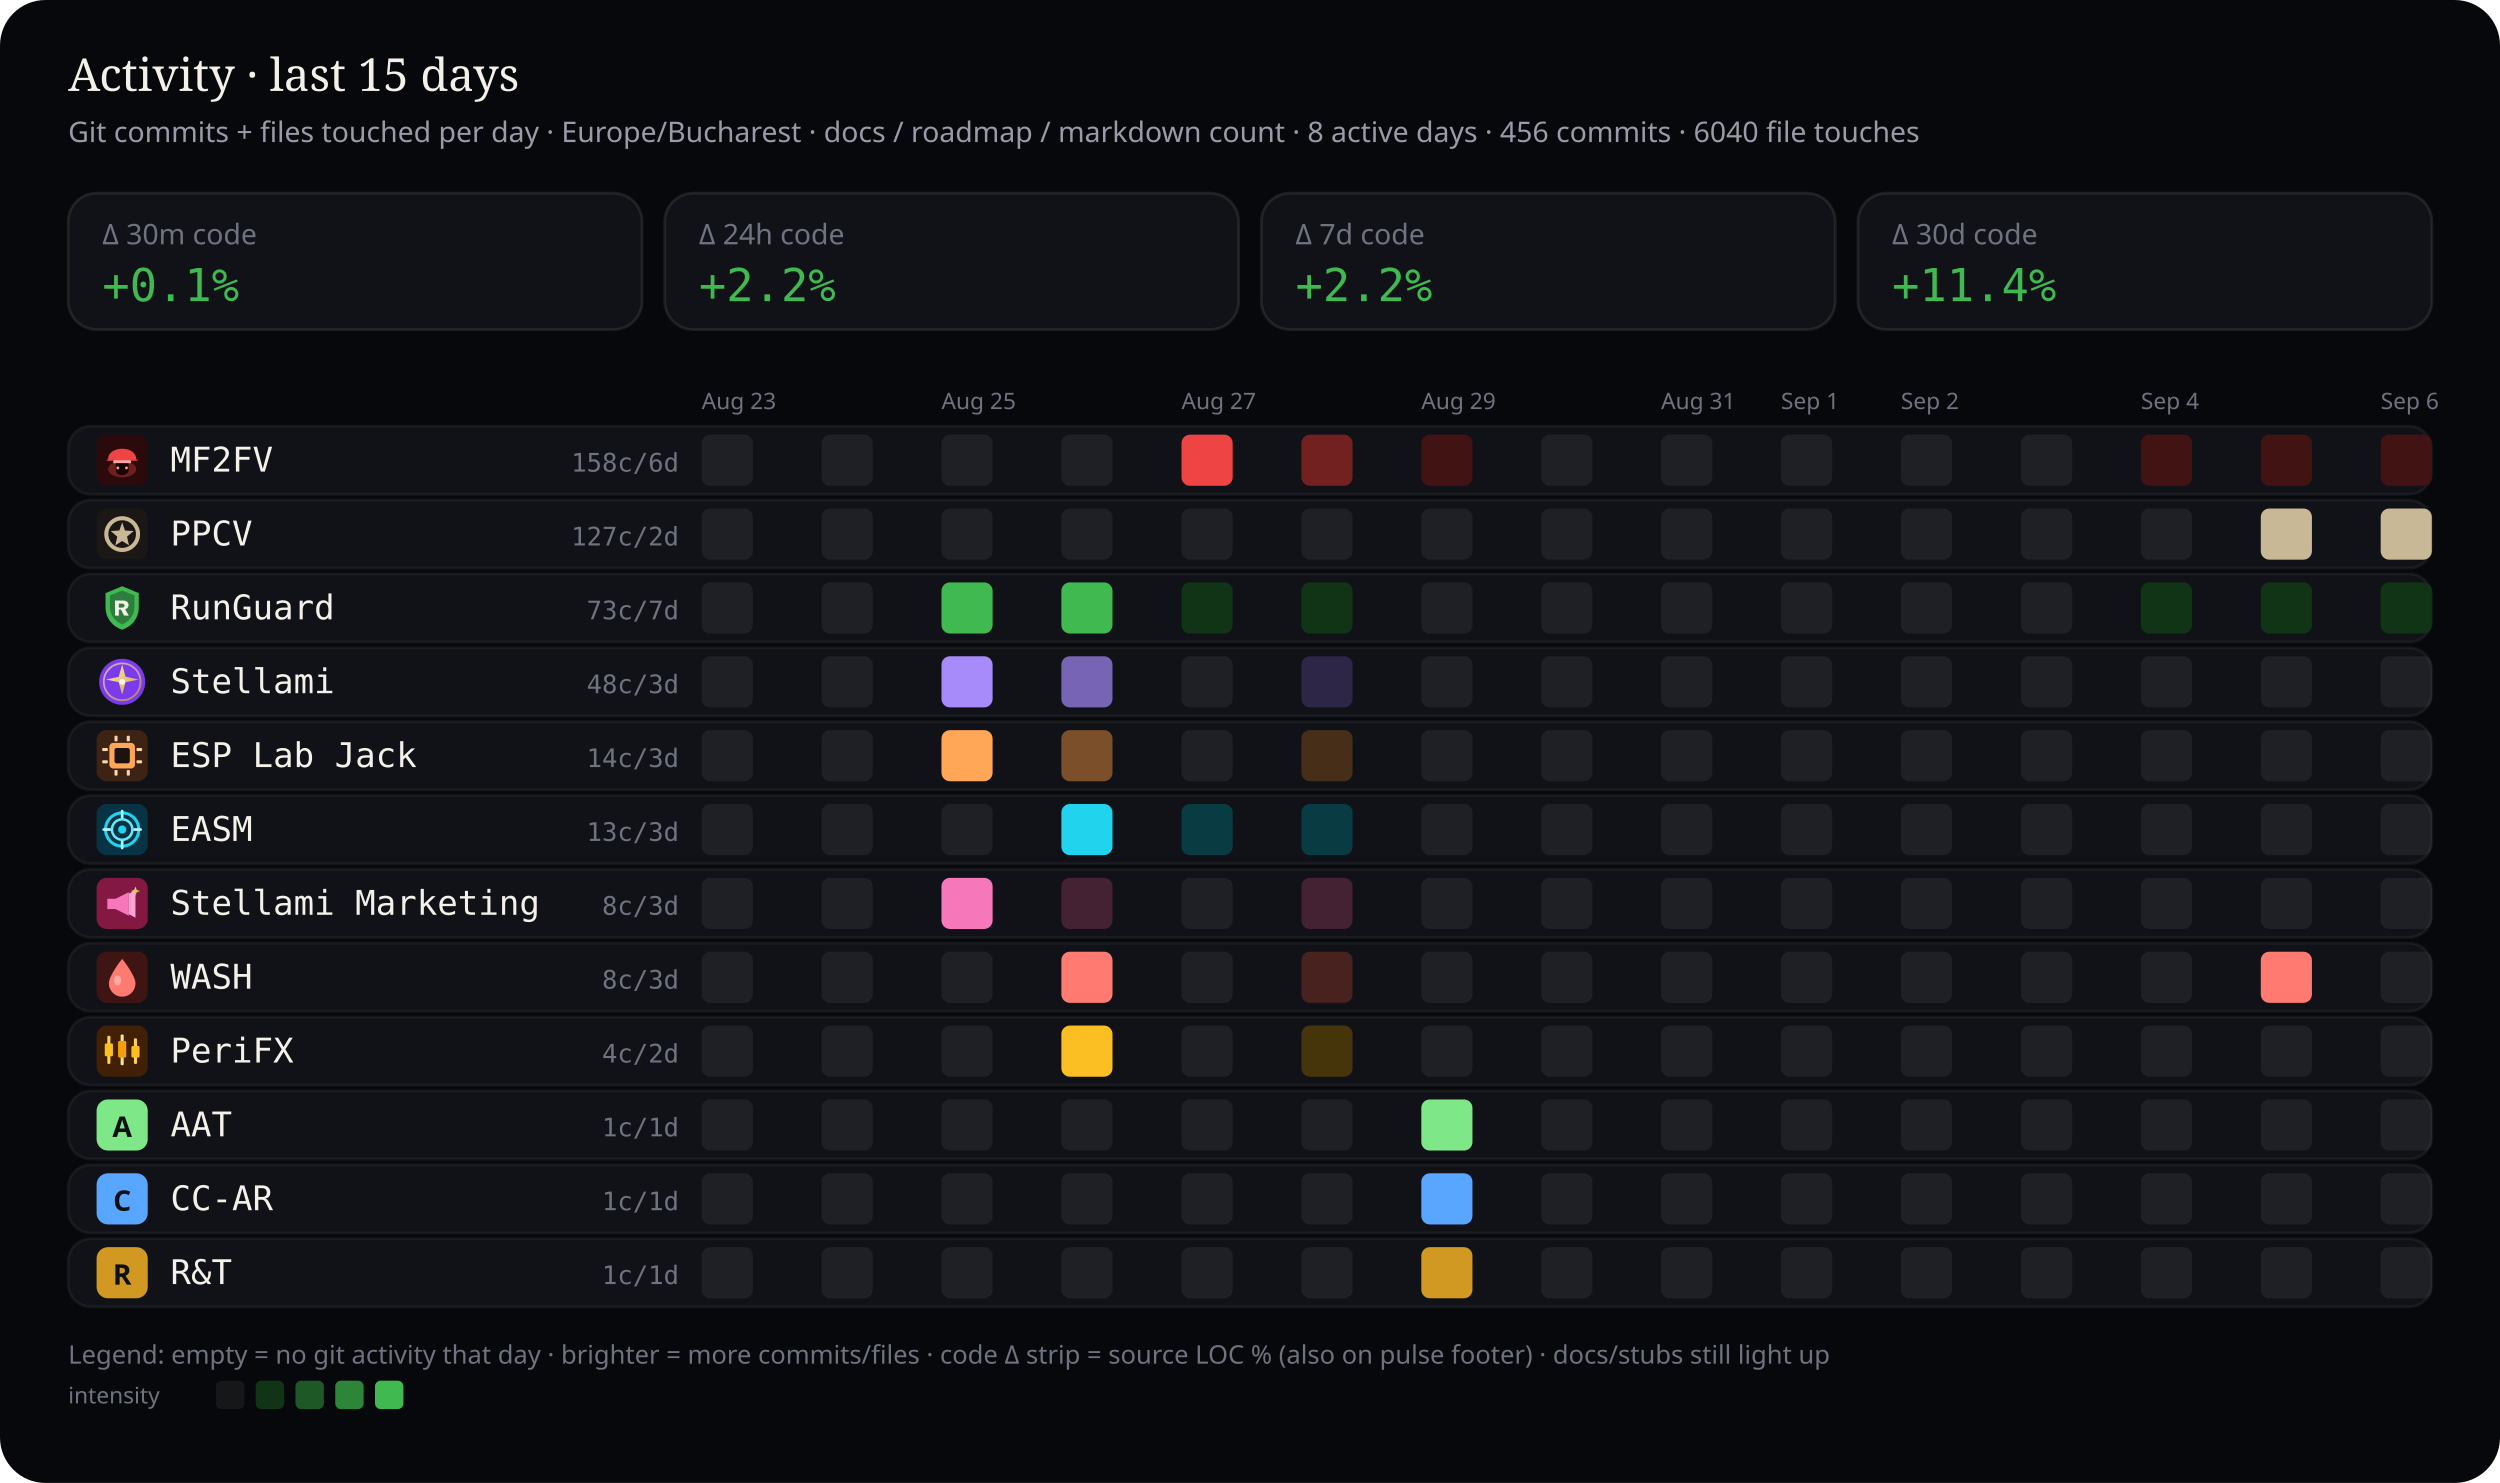
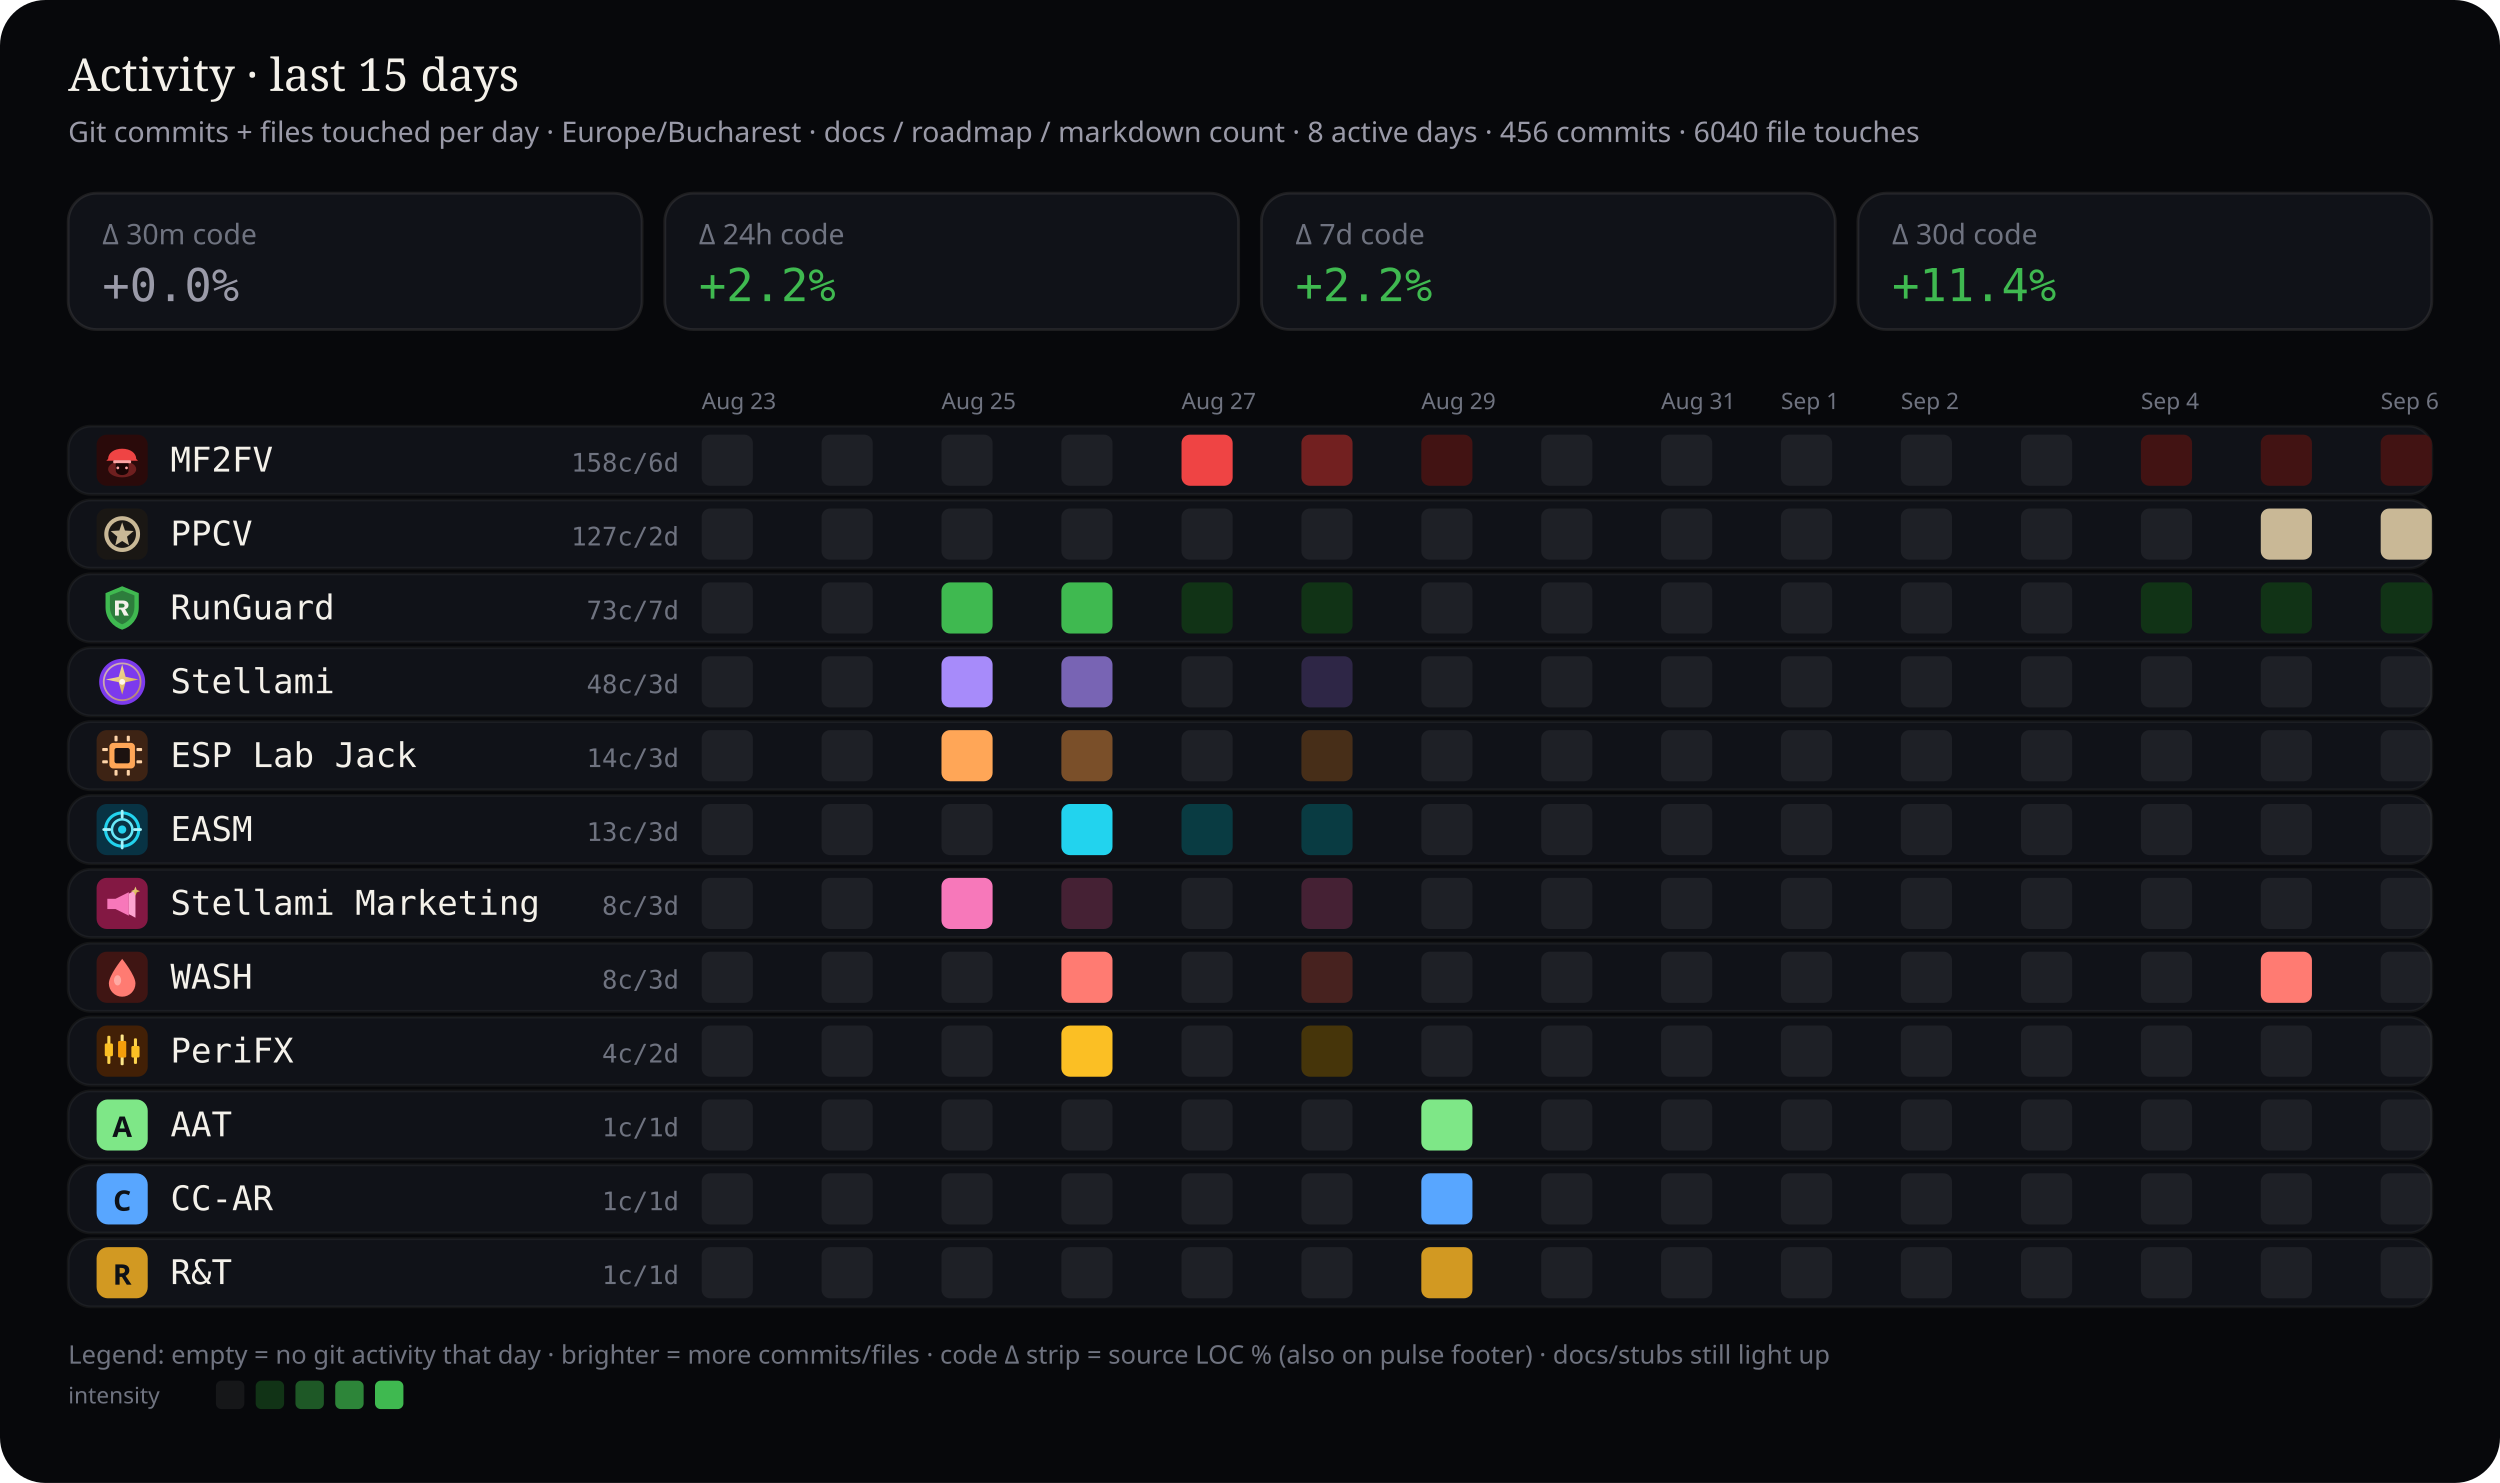
<svg xmlns="http://www.w3.org/2000/svg" viewBox="0 0 880 522" width="880" height="522" role="img" aria-label="Work activity last 15 days by stream — commits and files touched">
  <rect width="880" height="522" rx="16" fill="#07080b" />
  <text x="24" y="32" fill="#f4f1ea" font-size="16" font-family="ui-serif, Georgia, serif">Activity · last 15 days</text>
  <text x="24" y="50" fill="#9a9aa8" font-size="10" font-family="ui-sans-serif, system-ui, sans-serif">Git commits + files touched per day · Europe/Bucharest · docs / roadmap / markdown count · 8 active days · 456 commits · 6040 file touches</text>
  <defs>
    <clipPath id="wc-stream-label">
      <rect x="60.0" y="0" width="132.5" height="522" />
    </clipPath>
  </defs>
  <rect x="24" y="68" width="202" height="48" rx="10" fill="#101218" stroke="rgba(232,228,214,0.10)" />
  <text x="36" y="86" fill="#6f7380" font-size="10" font-family="ui-sans-serif, system-ui, sans-serif">Δ 30m code</text>
-   <text x="36" y="106" fill="#3fb950" font-size="16" font-family="ui-monospace, SFMono-Regular, monospace">+0.1%</text>
+   <text x="36" y="106" fill="#9a9aa8" font-size="16" font-family="ui-monospace, SFMono-Regular, monospace">+0.0%</text>
  <rect x="234" y="68" width="202" height="48" rx="10" fill="#101218" stroke="rgba(232,228,214,0.10)" />
  <text x="246" y="86" fill="#6f7380" font-size="10" font-family="ui-sans-serif, system-ui, sans-serif">Δ 24h code</text>
  <text x="246" y="106" fill="#3fb950" font-size="16" font-family="ui-monospace, SFMono-Regular, monospace">+2.2%</text>
  <rect x="444" y="68" width="202" height="48" rx="10" fill="#101218" stroke="rgba(232,228,214,0.10)" />
  <text x="456" y="86" fill="#6f7380" font-size="10" font-family="ui-sans-serif, system-ui, sans-serif">Δ 7d code</text>
  <text x="456" y="106" fill="#3fb950" font-size="16" font-family="ui-monospace, SFMono-Regular, monospace">+2.2%</text>
  <rect x="654" y="68" width="202" height="48" rx="10" fill="#101218" stroke="rgba(232,228,214,0.10)" />
  <text x="666" y="86" fill="#6f7380" font-size="10" font-family="ui-sans-serif, system-ui, sans-serif">Δ 30d code</text>
  <text x="666" y="106" fill="#3fb950" font-size="16" font-family="ui-monospace, SFMono-Regular, monospace">+11.4%</text>
  <text x="247.0" y="144" fill="#6f7380" font-size="8" font-family="ui-sans-serif, system-ui, sans-serif">Aug 23</text>
  <text x="331.4" y="144" fill="#6f7380" font-size="8" font-family="ui-sans-serif, system-ui, sans-serif">Aug 25</text>
  <text x="415.9" y="144" fill="#6f7380" font-size="8" font-family="ui-sans-serif, system-ui, sans-serif">Aug 27</text>
  <text x="500.3" y="144" fill="#6f7380" font-size="8" font-family="ui-sans-serif, system-ui, sans-serif">Aug 29</text>
  <text x="584.7" y="144" fill="#6f7380" font-size="8" font-family="ui-sans-serif, system-ui, sans-serif">Aug 31</text>
  <text x="626.9" y="144" fill="#6f7380" font-size="8" font-family="ui-sans-serif, system-ui, sans-serif">Sep 1</text>
  <text x="669.1" y="144" fill="#6f7380" font-size="8" font-family="ui-sans-serif, system-ui, sans-serif">Sep 2</text>
  <text x="753.6" y="144" fill="#6f7380" font-size="8" font-family="ui-sans-serif, system-ui, sans-serif">Sep 4</text>
  <text x="838.0" y="144" fill="#6f7380" font-size="8" font-family="ui-sans-serif, system-ui, sans-serif">Sep 6</text>
  <rect x="24" y="150" width="832" height="24" rx="8" fill="#101218" stroke="rgba(232,228,214,0.06)" />
  <g id="stream_logo_mf2fv" class="stream_logo" data-stream="mf2fv" transform="translate(34.0,153.0) scale(0.9)" opacity="1.0">
    <rect width="20" height="20" rx="4" fill="#2a0a0a" />
    <ellipse cx="10" cy="13.5" rx="5.5" ry="3.2" fill="#ef4444" opacity=".35" />
    <path fill="#ef4444" d="M4.5 9.5 C4.5 7.2 6.8 5.5 10 5.5 S15.5 7.2 15.5 9.5 L16.2 10.2 H3.8 Z" />
    <rect x="6.5" y="10" width="7" height="1.2" rx="0.4" fill="#fca5a5" />
    <path fill="#1a0505" d="M7.5 11.2 h5 v2.8 c0 1-1.1 1.8-2.5 1.8 s-2.5-.8-2.5-1.8 v-2.8z" />
    <circle cx="8.3" cy="13" r="0.55" fill="#fca5a5" />
    <circle cx="11.7" cy="13" r="0.55" fill="#fca5a5" />
  </g>
  <use class="stream_logo" data-stream="mf2fv" href="#stream_logo_mf2fv" x="34.0" y="153.0" width="18" height="18" opacity="0" />
  <text x="60" y="166" fill="#f4f1ea" font-size="12" font-family="ui-monospace, SFMono-Regular, monospace" clip-path="url(#wc-stream-label)">MF2FV</text>
  <text x="239" y="166" fill="#6f7380" font-size="9" text-anchor="end" font-family="ui-monospace, SFMono-Regular, monospace">158c/6d</text>
  <rect x="247.0" y="153.0" width="18.0" height="18.0" rx="3" fill="rgba(255,255,255,0.06)" />
  <rect x="289.2" y="153.0" width="18.0" height="18.0" rx="3" fill="rgba(255,255,255,0.06)" />
  <rect x="331.4" y="153.0" width="18.0" height="18.0" rx="3" fill="rgba(255,255,255,0.06)" />
  <rect x="373.6" y="153.0" width="18.0" height="18.0" rx="3" fill="rgba(255,255,255,0.06)" />
  <rect x="415.9" y="153.0" width="18.0" height="18.0" rx="3" fill="#ef4444" />
  <rect x="458.1" y="153.0" width="18.0" height="18.0" rx="3" fill="#722020" />
  <rect x="500.3" y="153.0" width="18.0" height="18.0" rx="3" fill="#421313" />
  <rect x="542.5" y="153.0" width="18.0" height="18.0" rx="3" fill="rgba(255,255,255,0.06)" />
  <rect x="584.7" y="153.0" width="18.0" height="18.0" rx="3" fill="rgba(255,255,255,0.06)" />
  <rect x="626.9" y="153.0" width="18.0" height="18.0" rx="3" fill="rgba(255,255,255,0.06)" />
  <rect x="669.1" y="153.0" width="18.0" height="18.0" rx="3" fill="rgba(255,255,255,0.06)" />
  <rect x="711.4" y="153.0" width="18.0" height="18.0" rx="3" fill="rgba(255,255,255,0.06)" />
  <rect x="753.6" y="153.0" width="18.0" height="18.0" rx="3" fill="#421313" />
  <rect x="795.8" y="153.0" width="18.0" height="18.0" rx="3" fill="#421313" />
  <rect x="838.0" y="153.0" width="18.0" height="18.0" rx="3" fill="#421313" />
  <rect x="24" y="176" width="832" height="24" rx="8" fill="#101218" stroke="rgba(232,228,214,0.06)" />
  <g id="stream_logo_ppcv" class="stream_logo" data-stream="ppcv" transform="translate(34.0,179.0) scale(0.9)" opacity="1.0">
    <rect width="20" height="20" rx="4" fill="#1a1714" />
    <circle cx="10" cy="10" r="6.2" fill="none" stroke="#c9b896" stroke-width="1.6" />
    <path fill="#c9b896" d="M10 5.4 L11.1 8.6 L14.5 8.8 L11.9 11 L12.7 14.4 L10 12.7 L7.3 14.4 L8.1 11 L5.5 8.8 L8.9 8.6 Z" />
  </g>
  <use class="stream_logo" data-stream="ppcv" href="#stream_logo_ppcv" x="34.0" y="179.0" width="18" height="18" opacity="0" />
  <text x="60" y="192" fill="#f4f1ea" font-size="12" font-family="ui-monospace, SFMono-Regular, monospace" clip-path="url(#wc-stream-label)">PPCV</text>
  <text x="239" y="192" fill="#6f7380" font-size="9" text-anchor="end" font-family="ui-monospace, SFMono-Regular, monospace">127c/2d</text>
  <rect x="247.0" y="179.0" width="18.0" height="18.0" rx="3" fill="rgba(255,255,255,0.06)" />
  <rect x="289.2" y="179.0" width="18.0" height="18.0" rx="3" fill="rgba(255,255,255,0.06)" />
  <rect x="331.4" y="179.0" width="18.0" height="18.0" rx="3" fill="rgba(255,255,255,0.06)" />
  <rect x="373.6" y="179.0" width="18.0" height="18.0" rx="3" fill="rgba(255,255,255,0.06)" />
  <rect x="415.9" y="179.0" width="18.0" height="18.0" rx="3" fill="rgba(255,255,255,0.06)" />
  <rect x="458.1" y="179.0" width="18.0" height="18.0" rx="3" fill="rgba(255,255,255,0.06)" />
  <rect x="500.3" y="179.0" width="18.0" height="18.0" rx="3" fill="rgba(255,255,255,0.06)" />
  <rect x="542.5" y="179.0" width="18.0" height="18.0" rx="3" fill="rgba(255,255,255,0.06)" />
  <rect x="584.7" y="179.0" width="18.0" height="18.0" rx="3" fill="rgba(255,255,255,0.06)" />
  <rect x="626.9" y="179.0" width="18.0" height="18.0" rx="3" fill="rgba(255,255,255,0.06)" />
  <rect x="669.1" y="179.0" width="18.0" height="18.0" rx="3" fill="rgba(255,255,255,0.06)" />
  <rect x="711.4" y="179.0" width="18.0" height="18.0" rx="3" fill="rgba(255,255,255,0.06)" />
  <rect x="753.6" y="179.0" width="18.0" height="18.0" rx="3" fill="rgba(255,255,255,0.06)" />
  <rect x="795.8" y="179.0" width="18.0" height="18.0" rx="3" fill="#c9b896" />
  <rect x="838.0" y="179.0" width="18.0" height="18.0" rx="3" fill="#c9b896" />
  <rect x="24" y="202" width="832" height="24" rx="8" fill="#101218" stroke="rgba(232,228,214,0.06)" />
  <g id="stream_logo_runguard" class="stream_logo" data-stream="runguard" transform="translate(34.0,205.0) scale(0.9)" opacity="1.0">
    <path fill="#3fb950" d="M10 1.5 L16.5 4.2 V9.8 C16.5 14.1 13.6 17.4 10 18.5 C6.4 17.4 3.5 14.1 3.5 9.8 V4.2 Z" />
    <path fill="#0d1117" fill-opacity=".35" d="M10 3.2 L14.8 5.1 V9.7 C14.8 12.9 12.6 15.4 10 16.4 C7.4 15.4 5.2 12.9 5.2 9.7 V5.1 Z" />
    <path fill="#f4f1ea" d="M7.2 7.1h3.1c1.35 0 2.2.7 2.2 1.75 0 .85-.5 1.45-1.35 1.65L12.6 13h-1.85l-1.2-2.35H8.7V13H7.2V7.1zm1.5 1.2v1.55h1.35c.55 0 .9-.28.9-.75s-.35-.8-.9-.8H8.7z" />
  </g>
  <use class="stream_logo" data-stream="runguard" href="#stream_logo_runguard" x="34.0" y="205.0" width="18" height="18" opacity="0" />
  <text x="60" y="218" fill="#f4f1ea" font-size="12" font-family="ui-monospace, SFMono-Regular, monospace" clip-path="url(#wc-stream-label)">RunGuard</text>
  <text x="239" y="218" fill="#6f7380" font-size="9" text-anchor="end" font-family="ui-monospace, SFMono-Regular, monospace">73c/7d</text>
  <rect x="247.0" y="205.0" width="18.0" height="18.0" rx="3" fill="rgba(255,255,255,0.06)" />
  <rect x="289.2" y="205.0" width="18.0" height="18.0" rx="3" fill="rgba(255,255,255,0.06)" />
  <rect x="331.4" y="205.0" width="18.0" height="18.0" rx="3" fill="#3fb950" />
  <rect x="373.6" y="205.0" width="18.0" height="18.0" rx="3" fill="#3fb950" />
  <rect x="415.9" y="205.0" width="18.0" height="18.0" rx="3" fill="#113316" />
  <rect x="458.1" y="205.0" width="18.0" height="18.0" rx="3" fill="#113316" />
  <rect x="500.3" y="205.0" width="18.0" height="18.0" rx="3" fill="rgba(255,255,255,0.06)" />
  <rect x="542.5" y="205.0" width="18.0" height="18.0" rx="3" fill="rgba(255,255,255,0.06)" />
  <rect x="584.7" y="205.0" width="18.0" height="18.0" rx="3" fill="rgba(255,255,255,0.06)" />
  <rect x="626.9" y="205.0" width="18.0" height="18.0" rx="3" fill="rgba(255,255,255,0.06)" />
  <rect x="669.1" y="205.0" width="18.0" height="18.0" rx="3" fill="rgba(255,255,255,0.06)" />
  <rect x="711.4" y="205.0" width="18.0" height="18.0" rx="3" fill="rgba(255,255,255,0.06)" />
  <rect x="753.6" y="205.0" width="18.0" height="18.0" rx="3" fill="#113316" />
  <rect x="795.8" y="205.0" width="18.0" height="18.0" rx="3" fill="#113316" />
  <rect x="838.0" y="205.0" width="18.0" height="18.0" rx="3" fill="#113316" />
  <rect x="24" y="228" width="832" height="24" rx="8" fill="#101218" stroke="rgba(232,228,214,0.06)" />
  <g id="stream_logo_stellami" class="stream_logo" data-stream="stellami" transform="translate(34.0,231.0) scale(0.9)" opacity="1.0">
    <defs>
      <linearGradient id="stream_logo_stellami-stellami-gold" x1="0%" y1="0%" x2="100%" y2="100%">
        <stop offset="0%" stop-color="#f5e6a8" />
        <stop offset="55%" stop-color="#e8c57a" />
        <stop offset="100%" stop-color="#c9a227" />
      </linearGradient>
    </defs>
    <circle cx="10" cy="10" r="9" fill="#7c3aed" />
    <circle cx="10" cy="10" r="7.2" fill="none" stroke="url(#stream_logo_stellami-stellami-gold)" stroke-width="0.7" opacity=".7" />
    <path fill="url(#stream_logo_stellami-stellami-gold)" d="M10 3.2 L11.35 8.05 L16.4 9.1 L11.35 10.15 L10 15 L8.65 10.15 L3.6 9.1 L8.65 8.05 Z" />
    <circle cx="10" cy="10" r="1.15" fill="#fff8e8" />
  </g>
  <use class="stream_logo" data-stream="stellami" href="#stream_logo_stellami" x="34.0" y="231.0" width="18" height="18" opacity="0" />
  <text x="60" y="244" fill="#f4f1ea" font-size="12" font-family="ui-monospace, SFMono-Regular, monospace" clip-path="url(#wc-stream-label)">Stellami</text>
  <text x="239" y="244" fill="#6f7380" font-size="9" text-anchor="end" font-family="ui-monospace, SFMono-Regular, monospace">48c/3d</text>
  <rect x="247.0" y="231.0" width="18.0" height="18.0" rx="3" fill="rgba(255,255,255,0.06)" />
  <rect x="289.2" y="231.0" width="18.0" height="18.0" rx="3" fill="rgba(255,255,255,0.06)" />
  <rect x="331.4" y="231.0" width="18.0" height="18.0" rx="3" fill="#a78bfa" />
  <rect x="373.6" y="231.0" width="18.0" height="18.0" rx="3" fill="#7864b4" />
  <rect x="415.9" y="231.0" width="18.0" height="18.0" rx="3" fill="rgba(255,255,255,0.06)" />
  <rect x="458.1" y="231.0" width="18.0" height="18.0" rx="3" fill="#2e2646" />
  <rect x="500.3" y="231.0" width="18.0" height="18.0" rx="3" fill="rgba(255,255,255,0.06)" />
  <rect x="542.5" y="231.0" width="18.0" height="18.0" rx="3" fill="rgba(255,255,255,0.06)" />
  <rect x="584.7" y="231.0" width="18.0" height="18.0" rx="3" fill="rgba(255,255,255,0.06)" />
  <rect x="626.9" y="231.0" width="18.0" height="18.0" rx="3" fill="rgba(255,255,255,0.06)" />
  <rect x="669.1" y="231.0" width="18.0" height="18.0" rx="3" fill="rgba(255,255,255,0.06)" />
  <rect x="711.4" y="231.0" width="18.0" height="18.0" rx="3" fill="rgba(255,255,255,0.06)" />
  <rect x="753.6" y="231.0" width="18.0" height="18.0" rx="3" fill="rgba(255,255,255,0.06)" />
  <rect x="795.8" y="231.0" width="18.0" height="18.0" rx="3" fill="rgba(255,255,255,0.06)" />
  <rect x="838.0" y="231.0" width="18.0" height="18.0" rx="3" fill="rgba(255,255,255,0.06)" />
  <rect x="24" y="254" width="832" height="24" rx="8" fill="#101218" stroke="rgba(232,228,214,0.06)" />
  <g id="stream_logo_esp-lab-jack" class="stream_logo" data-stream="esp-lab-jack" transform="translate(34.0,257.0) scale(0.9)" opacity="1.0">
    <rect width="20" height="20" rx="4" fill="#3d2314" />
    <rect x="5" y="5" width="10" height="10" rx="1.5" fill="#ffa657" />
    <rect x="7" y="7" width="6" height="6" rx="0.8" fill="#1c1210" />
    <rect x="2.2" y="7" width="2.2" height="1.2" rx="0.3" fill="#ffd4a8" />
    <rect x="2.2" y="11.8" width="2.2" height="1.2" rx="0.3" fill="#ffd4a8" />
    <rect x="15.6" y="7" width="2.2" height="1.2" rx="0.3" fill="#ffd4a8" />
    <rect x="15.6" y="11.8" width="2.2" height="1.2" rx="0.3" fill="#ffd4a8" />
    <rect x="7" y="2.2" width="1.2" height="2.2" rx="0.3" fill="#ffd4a8" />
    <rect x="11.8" y="2.2" width="1.2" height="2.2" rx="0.3" fill="#ffd4a8" />
    <rect x="7" y="15.6" width="1.2" height="2.2" rx="0.3" fill="#ffd4a8" />
    <rect x="11.8" y="15.6" width="1.2" height="2.2" rx="0.3" fill="#ffd4a8" />
  </g>
  <use class="stream_logo" data-stream="esp-lab-jack" href="#stream_logo_esp-lab-jack" x="34.0" y="257.0" width="18" height="18" opacity="0" />
  <text x="60" y="270" fill="#f4f1ea" font-size="12" font-family="ui-monospace, SFMono-Regular, monospace" clip-path="url(#wc-stream-label)">ESP Lab Jack</text>
  <text x="239" y="270" fill="#6f7380" font-size="9" text-anchor="end" font-family="ui-monospace, SFMono-Regular, monospace">14c/3d</text>
  <rect x="247.0" y="257.0" width="18.0" height="18.0" rx="3" fill="rgba(255,255,255,0.06)" />
  <rect x="289.2" y="257.0" width="18.0" height="18.0" rx="3" fill="rgba(255,255,255,0.06)" />
  <rect x="331.4" y="257.0" width="18.0" height="18.0" rx="3" fill="#ffa657" />
  <rect x="373.6" y="257.0" width="18.0" height="18.0" rx="3" fill="#7a4f29" />
  <rect x="415.9" y="257.0" width="18.0" height="18.0" rx="3" fill="rgba(255,255,255,0.06)" />
  <rect x="458.1" y="257.0" width="18.0" height="18.0" rx="3" fill="#472e18" />
  <rect x="500.3" y="257.0" width="18.0" height="18.0" rx="3" fill="rgba(255,255,255,0.06)" />
  <rect x="542.5" y="257.0" width="18.0" height="18.0" rx="3" fill="rgba(255,255,255,0.06)" />
  <rect x="584.7" y="257.0" width="18.0" height="18.0" rx="3" fill="rgba(255,255,255,0.06)" />
  <rect x="626.9" y="257.0" width="18.0" height="18.0" rx="3" fill="rgba(255,255,255,0.06)" />
  <rect x="669.1" y="257.0" width="18.0" height="18.0" rx="3" fill="rgba(255,255,255,0.06)" />
  <rect x="711.4" y="257.0" width="18.0" height="18.0" rx="3" fill="rgba(255,255,255,0.06)" />
  <rect x="753.6" y="257.0" width="18.0" height="18.0" rx="3" fill="rgba(255,255,255,0.06)" />
  <rect x="795.8" y="257.0" width="18.0" height="18.0" rx="3" fill="rgba(255,255,255,0.06)" />
  <rect x="838.0" y="257.0" width="18.0" height="18.0" rx="3" fill="rgba(255,255,255,0.06)" />
  <rect x="24" y="280" width="832" height="24" rx="8" fill="#101218" stroke="rgba(232,228,214,0.06)" />
  <g id="stream_logo_easm" class="stream_logo" data-stream="easm" transform="translate(34.0,283.0) scale(0.9)" opacity="1.0">
    <rect width="20" height="20" rx="4" fill="#083344" />
    <circle cx="10" cy="10" r="6.5" fill="none" stroke="#22d3ee" stroke-width="1.2" />
    <circle cx="10" cy="10" r="4" fill="none" stroke="#67e8f9" stroke-width="1" />
    <circle cx="10" cy="10" r="1.6" fill="#22d3ee" />
    <path d="M10 2.8 V5.2 M10 14.8 V17.2 M2.8 10 H5.2 M14.8 10 H17.2" stroke="#a5f3fc" stroke-width="1.1" stroke-linecap="round" />
  </g>
  <use class="stream_logo" data-stream="easm" href="#stream_logo_easm" x="34.0" y="283.0" width="18" height="18" opacity="0" />
  <text x="60" y="296" fill="#f4f1ea" font-size="12" font-family="ui-monospace, SFMono-Regular, monospace" clip-path="url(#wc-stream-label)">EASM</text>
  <text x="239" y="296" fill="#6f7380" font-size="9" text-anchor="end" font-family="ui-monospace, SFMono-Regular, monospace">13c/3d</text>
  <rect x="247.0" y="283.0" width="18.0" height="18.0" rx="3" fill="rgba(255,255,255,0.06)" />
  <rect x="289.2" y="283.0" width="18.0" height="18.0" rx="3" fill="rgba(255,255,255,0.06)" />
  <rect x="331.4" y="283.0" width="18.0" height="18.0" rx="3" fill="rgba(255,255,255,0.06)" />
  <rect x="373.6" y="283.0" width="18.0" height="18.0" rx="3" fill="#22d3ee" />
  <rect x="415.9" y="283.0" width="18.0" height="18.0" rx="3" fill="#093b42" />
  <rect x="458.1" y="283.0" width="18.0" height="18.0" rx="3" fill="#093b42" />
  <rect x="500.3" y="283.0" width="18.0" height="18.0" rx="3" fill="rgba(255,255,255,0.06)" />
  <rect x="542.5" y="283.0" width="18.0" height="18.0" rx="3" fill="rgba(255,255,255,0.06)" />
  <rect x="584.7" y="283.0" width="18.0" height="18.0" rx="3" fill="rgba(255,255,255,0.06)" />
  <rect x="626.9" y="283.0" width="18.0" height="18.0" rx="3" fill="rgba(255,255,255,0.06)" />
  <rect x="669.1" y="283.0" width="18.0" height="18.0" rx="3" fill="rgba(255,255,255,0.06)" />
  <rect x="711.4" y="283.0" width="18.0" height="18.0" rx="3" fill="rgba(255,255,255,0.06)" />
  <rect x="753.6" y="283.0" width="18.0" height="18.0" rx="3" fill="rgba(255,255,255,0.06)" />
  <rect x="795.8" y="283.0" width="18.0" height="18.0" rx="3" fill="rgba(255,255,255,0.06)" />
  <rect x="838.0" y="283.0" width="18.0" height="18.0" rx="3" fill="rgba(255,255,255,0.06)" />
  <rect x="24" y="306" width="832" height="24" rx="8" fill="#101218" stroke="rgba(232,228,214,0.06)" />
  <g id="stream_logo_stellami-marketing" class="stream_logo" data-stream="stellami-marketing" transform="translate(34.0,309.0) scale(0.9)" opacity="1.0">
    <defs>
      <linearGradient id="stream_logo_stellami-marketing-smkt-gold" x1="0%" y1="0%" x2="100%" y2="100%">
        <stop offset="0%" stop-color="#f5e6a8" />
        <stop offset="100%" stop-color="#c9a227" />
      </linearGradient>
    </defs>
    <rect width="20" height="20" rx="4" fill="#831843" />
    <path fill="#f778ba" d="M4.2 8.2h3.2l5.2-2.6v9.2l-5.2-2.6H4.2z" />
    <path fill="#fda4d0" d="M12.6 6.2l2.6-1.4v10.8l-2.6-1.4z" />
    <path fill="url(#stream_logo_stellami-marketing-smkt-gold)" d="M15.2 3.4 L15.7 4.7 L17 5.2 L15.7 5.7 L15.2 7 L14.7 5.7 L13.4 5.2 L14.7 4.7 Z" />
  </g>
  <use class="stream_logo" data-stream="stellami-marketing" href="#stream_logo_stellami-marketing" x="34.0" y="309.0" width="18" height="18" opacity="0" />
  <text x="60" y="322" fill="#f4f1ea" font-size="12" font-family="ui-monospace, SFMono-Regular, monospace" clip-path="url(#wc-stream-label)">Stellami Marketing</text>
  <text x="239" y="322" fill="#6f7380" font-size="9" text-anchor="end" font-family="ui-monospace, SFMono-Regular, monospace">8c/3d</text>
  <rect x="247.0" y="309.0" width="18.0" height="18.0" rx="3" fill="rgba(255,255,255,0.06)" />
  <rect x="289.2" y="309.0" width="18.0" height="18.0" rx="3" fill="rgba(255,255,255,0.06)" />
  <rect x="331.4" y="309.0" width="18.0" height="18.0" rx="3" fill="#f778ba" />
  <rect x="373.6" y="309.0" width="18.0" height="18.0" rx="3" fill="#452134" />
  <rect x="415.9" y="309.0" width="18.0" height="18.0" rx="3" fill="rgba(255,255,255,0.06)" />
  <rect x="458.1" y="309.0" width="18.0" height="18.0" rx="3" fill="#452134" />
  <rect x="500.3" y="309.0" width="18.0" height="18.0" rx="3" fill="rgba(255,255,255,0.06)" />
  <rect x="542.5" y="309.0" width="18.0" height="18.0" rx="3" fill="rgba(255,255,255,0.06)" />
  <rect x="584.7" y="309.0" width="18.0" height="18.0" rx="3" fill="rgba(255,255,255,0.06)" />
  <rect x="626.9" y="309.0" width="18.0" height="18.0" rx="3" fill="rgba(255,255,255,0.06)" />
  <rect x="669.1" y="309.0" width="18.0" height="18.0" rx="3" fill="rgba(255,255,255,0.06)" />
  <rect x="711.4" y="309.0" width="18.0" height="18.0" rx="3" fill="rgba(255,255,255,0.06)" />
  <rect x="753.6" y="309.0" width="18.0" height="18.0" rx="3" fill="rgba(255,255,255,0.06)" />
  <rect x="795.8" y="309.0" width="18.0" height="18.0" rx="3" fill="rgba(255,255,255,0.06)" />
  <rect x="838.0" y="309.0" width="18.0" height="18.0" rx="3" fill="rgba(255,255,255,0.06)" />
  <rect x="24" y="332" width="832" height="24" rx="8" fill="#101218" stroke="rgba(232,228,214,0.06)" />
  <g id="stream_logo_wash" class="stream_logo" data-stream="wash" transform="translate(34.0,335.0) scale(0.9)" opacity="1.0">
    <rect width="20" height="20" rx="4" fill="#3f1513" />
    <path fill="#ff7b72" d="M10 2.8 C10 2.8 15.2 9.2 15.2 12.4 A5.2 5.2 0 0 1 4.8 12.4 C4.8 9.2 10 2.8 10 2.8 Z" />
    <ellipse cx="8.2" cy="11.2" rx="1.4" ry="2" fill="#ffd0cc" opacity=".55" />
  </g>
  <use class="stream_logo" data-stream="wash" href="#stream_logo_wash" x="34.0" y="335.0" width="18" height="18" opacity="0" />
  <text x="60" y="348" fill="#f4f1ea" font-size="12" font-family="ui-monospace, SFMono-Regular, monospace" clip-path="url(#wc-stream-label)">WASH</text>
  <text x="239" y="348" fill="#6f7380" font-size="9" text-anchor="end" font-family="ui-monospace, SFMono-Regular, monospace">8c/3d</text>
  <rect x="247.0" y="335.0" width="18.0" height="18.0" rx="3" fill="rgba(255,255,255,0.06)" />
  <rect x="289.2" y="335.0" width="18.0" height="18.0" rx="3" fill="rgba(255,255,255,0.06)" />
  <rect x="331.4" y="335.0" width="18.0" height="18.0" rx="3" fill="rgba(255,255,255,0.06)" />
  <rect x="373.6" y="335.0" width="18.0" height="18.0" rx="3" fill="#ff7b72" />
  <rect x="415.9" y="335.0" width="18.0" height="18.0" rx="3" fill="rgba(255,255,255,0.06)" />
  <rect x="458.1" y="335.0" width="18.0" height="18.0" rx="3" fill="#47221f" />
  <rect x="500.3" y="335.0" width="18.0" height="18.0" rx="3" fill="rgba(255,255,255,0.06)" />
  <rect x="542.5" y="335.0" width="18.0" height="18.0" rx="3" fill="rgba(255,255,255,0.06)" />
  <rect x="584.7" y="335.0" width="18.0" height="18.0" rx="3" fill="rgba(255,255,255,0.06)" />
  <rect x="626.9" y="335.0" width="18.0" height="18.0" rx="3" fill="rgba(255,255,255,0.06)" />
  <rect x="669.1" y="335.0" width="18.0" height="18.0" rx="3" fill="rgba(255,255,255,0.06)" />
  <rect x="711.4" y="335.0" width="18.0" height="18.0" rx="3" fill="rgba(255,255,255,0.06)" />
  <rect x="753.6" y="335.0" width="18.0" height="18.0" rx="3" fill="rgba(255,255,255,0.06)" />
  <rect x="795.8" y="335.0" width="18.0" height="18.0" rx="3" fill="#ff7b72" />
  <rect x="838.0" y="335.0" width="18.0" height="18.0" rx="3" fill="rgba(255,255,255,0.06)" />
  <rect x="24" y="358" width="832" height="24" rx="8" fill="#101218" stroke="rgba(232,228,214,0.06)" />
  <g id="stream_logo_peri" class="stream_logo" data-stream="peri" transform="translate(34.0,361.0) scale(0.9)" opacity="1.0">
    <rect width="20" height="20" rx="4" fill="#422006" />
    <rect x="4.2" y="4" width="1.2" height="11" rx="0.4" fill="#fcd34d" />
    <rect x="3.2" y="7" width="3.2" height="5" rx="0.5" fill="#fbbf24" />
    <rect x="9.4" y="3.5" width="1.2" height="12" rx="0.4" fill="#fde68a" />
    <rect x="8.4" y="6" width="3.2" height="6.5" rx="0.5" fill="#f59e0b" />
    <rect x="14.6" y="5" width="1.2" height="10" rx="0.4" fill="#fcd34d" />
    <rect x="13.6" y="8" width="3.2" height="4.5" rx="0.5" fill="#fbbf24" />
  </g>
  <use class="stream_logo" data-stream="peri" href="#stream_logo_peri" x="34.0" y="361.0" width="18" height="18" opacity="0" />
  <text x="60" y="374" fill="#f4f1ea" font-size="12" font-family="ui-monospace, SFMono-Regular, monospace" clip-path="url(#wc-stream-label)">PeriFX</text>
  <text x="239" y="374" fill="#6f7380" font-size="9" text-anchor="end" font-family="ui-monospace, SFMono-Regular, monospace">4c/2d</text>
  <rect x="247.0" y="361.0" width="18.0" height="18.0" rx="3" fill="rgba(255,255,255,0.06)" />
  <rect x="289.2" y="361.0" width="18.0" height="18.0" rx="3" fill="rgba(255,255,255,0.06)" />
  <rect x="331.4" y="361.0" width="18.0" height="18.0" rx="3" fill="rgba(255,255,255,0.06)" />
  <rect x="373.6" y="361.0" width="18.0" height="18.0" rx="3" fill="#fbbf24" />
  <rect x="415.9" y="361.0" width="18.0" height="18.0" rx="3" fill="rgba(255,255,255,0.06)" />
  <rect x="458.1" y="361.0" width="18.0" height="18.0" rx="3" fill="#46350a" />
  <rect x="500.3" y="361.0" width="18.0" height="18.0" rx="3" fill="rgba(255,255,255,0.06)" />
  <rect x="542.5" y="361.0" width="18.0" height="18.0" rx="3" fill="rgba(255,255,255,0.06)" />
  <rect x="584.7" y="361.0" width="18.0" height="18.0" rx="3" fill="rgba(255,255,255,0.06)" />
  <rect x="626.9" y="361.0" width="18.0" height="18.0" rx="3" fill="rgba(255,255,255,0.06)" />
  <rect x="669.1" y="361.0" width="18.0" height="18.0" rx="3" fill="rgba(255,255,255,0.06)" />
  <rect x="711.4" y="361.0" width="18.0" height="18.0" rx="3" fill="rgba(255,255,255,0.06)" />
  <rect x="753.6" y="361.0" width="18.0" height="18.0" rx="3" fill="rgba(255,255,255,0.06)" />
  <rect x="795.8" y="361.0" width="18.0" height="18.0" rx="3" fill="rgba(255,255,255,0.06)" />
  <rect x="838.0" y="361.0" width="18.0" height="18.0" rx="3" fill="rgba(255,255,255,0.06)" />
  <rect x="24" y="384" width="832" height="24" rx="8" fill="#101218" stroke="rgba(232,228,214,0.06)" />
  <g id="stream_logo_aat" class="stream_logo" data-stream="aat" opacity="1.0">
    <rect x="34.0" y="387.0" width="18" height="18" rx="4" fill="#7ee787" />
    <text x="43.0" y="400.2" text-anchor="middle" fill="#0d1117" font-size="10" font-family="ui-sans-serif, system-ui, sans-serif" font-weight="700">A</text>
  </g>
  <text x="60" y="400" fill="#f4f1ea" font-size="12" font-family="ui-monospace, SFMono-Regular, monospace" clip-path="url(#wc-stream-label)">AAT</text>
  <text x="239" y="400" fill="#6f7380" font-size="9" text-anchor="end" font-family="ui-monospace, SFMono-Regular, monospace">1c/1d</text>
  <rect x="247.0" y="387.0" width="18.0" height="18.0" rx="3" fill="rgba(255,255,255,0.06)" />
  <rect x="289.2" y="387.0" width="18.0" height="18.0" rx="3" fill="rgba(255,255,255,0.06)" />
  <rect x="331.4" y="387.0" width="18.0" height="18.0" rx="3" fill="rgba(255,255,255,0.06)" />
  <rect x="373.6" y="387.0" width="18.0" height="18.0" rx="3" fill="rgba(255,255,255,0.06)" />
  <rect x="415.9" y="387.0" width="18.0" height="18.0" rx="3" fill="rgba(255,255,255,0.06)" />
  <rect x="458.1" y="387.0" width="18.0" height="18.0" rx="3" fill="rgba(255,255,255,0.06)" />
  <rect x="500.3" y="387.0" width="18.0" height="18.0" rx="3" fill="#7ee787" />
  <rect x="542.5" y="387.0" width="18.0" height="18.0" rx="3" fill="rgba(255,255,255,0.06)" />
  <rect x="584.7" y="387.0" width="18.0" height="18.0" rx="3" fill="rgba(255,255,255,0.06)" />
  <rect x="626.9" y="387.0" width="18.0" height="18.0" rx="3" fill="rgba(255,255,255,0.06)" />
  <rect x="669.1" y="387.0" width="18.0" height="18.0" rx="3" fill="rgba(255,255,255,0.06)" />
  <rect x="711.4" y="387.0" width="18.0" height="18.0" rx="3" fill="rgba(255,255,255,0.06)" />
  <rect x="753.6" y="387.0" width="18.0" height="18.0" rx="3" fill="rgba(255,255,255,0.06)" />
  <rect x="795.8" y="387.0" width="18.0" height="18.0" rx="3" fill="rgba(255,255,255,0.06)" />
  <rect x="838.0" y="387.0" width="18.0" height="18.0" rx="3" fill="rgba(255,255,255,0.06)" />
  <rect x="24" y="410" width="832" height="24" rx="8" fill="#101218" stroke="rgba(232,228,214,0.06)" />
  <g id="stream_logo_cc-ar" class="stream_logo" data-stream="cc-ar" opacity="1.0">
    <rect x="34.0" y="413.0" width="18" height="18" rx="4" fill="#58a6ff" />
    <text x="43.0" y="426.2" text-anchor="middle" fill="#0d1117" font-size="10" font-family="ui-sans-serif, system-ui, sans-serif" font-weight="700">C</text>
  </g>
  <text x="60" y="426" fill="#f4f1ea" font-size="12" font-family="ui-monospace, SFMono-Regular, monospace" clip-path="url(#wc-stream-label)">CC-AR</text>
  <text x="239" y="426" fill="#6f7380" font-size="9" text-anchor="end" font-family="ui-monospace, SFMono-Regular, monospace">1c/1d</text>
  <rect x="247.0" y="413.0" width="18.0" height="18.0" rx="3" fill="rgba(255,255,255,0.06)" />
  <rect x="289.2" y="413.0" width="18.0" height="18.0" rx="3" fill="rgba(255,255,255,0.06)" />
  <rect x="331.4" y="413.0" width="18.0" height="18.0" rx="3" fill="rgba(255,255,255,0.06)" />
  <rect x="373.6" y="413.0" width="18.0" height="18.0" rx="3" fill="rgba(255,255,255,0.06)" />
  <rect x="415.9" y="413.0" width="18.0" height="18.0" rx="3" fill="rgba(255,255,255,0.06)" />
  <rect x="458.1" y="413.0" width="18.0" height="18.0" rx="3" fill="rgba(255,255,255,0.06)" />
  <rect x="500.3" y="413.0" width="18.0" height="18.0" rx="3" fill="#58a6ff" />
  <rect x="542.5" y="413.0" width="18.0" height="18.0" rx="3" fill="rgba(255,255,255,0.06)" />
  <rect x="584.7" y="413.0" width="18.0" height="18.0" rx="3" fill="rgba(255,255,255,0.06)" />
  <rect x="626.9" y="413.0" width="18.0" height="18.0" rx="3" fill="rgba(255,255,255,0.06)" />
  <rect x="669.1" y="413.0" width="18.0" height="18.0" rx="3" fill="rgba(255,255,255,0.06)" />
  <rect x="711.4" y="413.0" width="18.0" height="18.0" rx="3" fill="rgba(255,255,255,0.06)" />
  <rect x="753.6" y="413.0" width="18.0" height="18.0" rx="3" fill="rgba(255,255,255,0.06)" />
  <rect x="795.8" y="413.0" width="18.0" height="18.0" rx="3" fill="rgba(255,255,255,0.06)" />
  <rect x="838.0" y="413.0" width="18.0" height="18.0" rx="3" fill="rgba(255,255,255,0.06)" />
  <rect x="24" y="436" width="832" height="24" rx="8" fill="#101218" stroke="rgba(232,228,214,0.06)" />
  <g id="stream_logo_rt" class="stream_logo" data-stream="rt" opacity="1.0">
    <rect x="34.0" y="439.0" width="18" height="18" rx="4" fill="#d29922" />
    <text x="43.0" y="452.2" text-anchor="middle" fill="#0d1117" font-size="10" font-family="ui-sans-serif, system-ui, sans-serif" font-weight="700">R</text>
  </g>
  <text x="60" y="452" fill="#f4f1ea" font-size="12" font-family="ui-monospace, SFMono-Regular, monospace" clip-path="url(#wc-stream-label)">R&amp;T</text>
  <text x="239" y="452" fill="#6f7380" font-size="9" text-anchor="end" font-family="ui-monospace, SFMono-Regular, monospace">1c/1d</text>
  <rect x="247.0" y="439.0" width="18.0" height="18.0" rx="3" fill="rgba(255,255,255,0.06)" />
  <rect x="289.2" y="439.0" width="18.0" height="18.0" rx="3" fill="rgba(255,255,255,0.06)" />
  <rect x="331.4" y="439.0" width="18.0" height="18.0" rx="3" fill="rgba(255,255,255,0.06)" />
  <rect x="373.6" y="439.0" width="18.0" height="18.0" rx="3" fill="rgba(255,255,255,0.06)" />
  <rect x="415.9" y="439.0" width="18.0" height="18.0" rx="3" fill="rgba(255,255,255,0.06)" />
  <rect x="458.1" y="439.0" width="18.0" height="18.0" rx="3" fill="rgba(255,255,255,0.06)" />
  <rect x="500.3" y="439.0" width="18.0" height="18.0" rx="3" fill="#d29922" />
  <rect x="542.5" y="439.0" width="18.0" height="18.0" rx="3" fill="rgba(255,255,255,0.06)" />
  <rect x="584.7" y="439.0" width="18.0" height="18.0" rx="3" fill="rgba(255,255,255,0.06)" />
  <rect x="626.9" y="439.0" width="18.0" height="18.0" rx="3" fill="rgba(255,255,255,0.06)" />
  <rect x="669.1" y="439.0" width="18.0" height="18.0" rx="3" fill="rgba(255,255,255,0.06)" />
  <rect x="711.4" y="439.0" width="18.0" height="18.0" rx="3" fill="rgba(255,255,255,0.06)" />
  <rect x="753.6" y="439.0" width="18.0" height="18.0" rx="3" fill="rgba(255,255,255,0.06)" />
  <rect x="795.8" y="439.0" width="18.0" height="18.0" rx="3" fill="rgba(255,255,255,0.06)" />
  <rect x="838.0" y="439.0" width="18.0" height="18.0" rx="3" fill="rgba(255,255,255,0.06)" />
  <text x="24" y="480" fill="#6f7380" font-size="9" font-family="ui-sans-serif, system-ui, sans-serif">Legend: empty = no git activity that day · brighter = more commits/files · code Δ strip = source LOC % (also on pulse footer) · docs/stubs still light up</text>
  <text x="24" y="494" fill="#6f7380" font-size="8" font-family="ui-sans-serif, system-ui, sans-serif">intensity</text>
  <rect x="76" y="486" width="10" height="10" rx="2" fill="rgba(255,255,255,0.06)" />
  <rect x="90" y="486" width="10" height="10" rx="2" fill="#113316" />
  <rect x="104" y="486" width="10" height="10" rx="2" fill="#1e5826" />
  <rect x="118" y="486" width="10" height="10" rx="2" fill="#2d8539" />
  <rect x="132" y="486" width="10" height="10" rx="2" fill="#3fb950" />
</svg>
